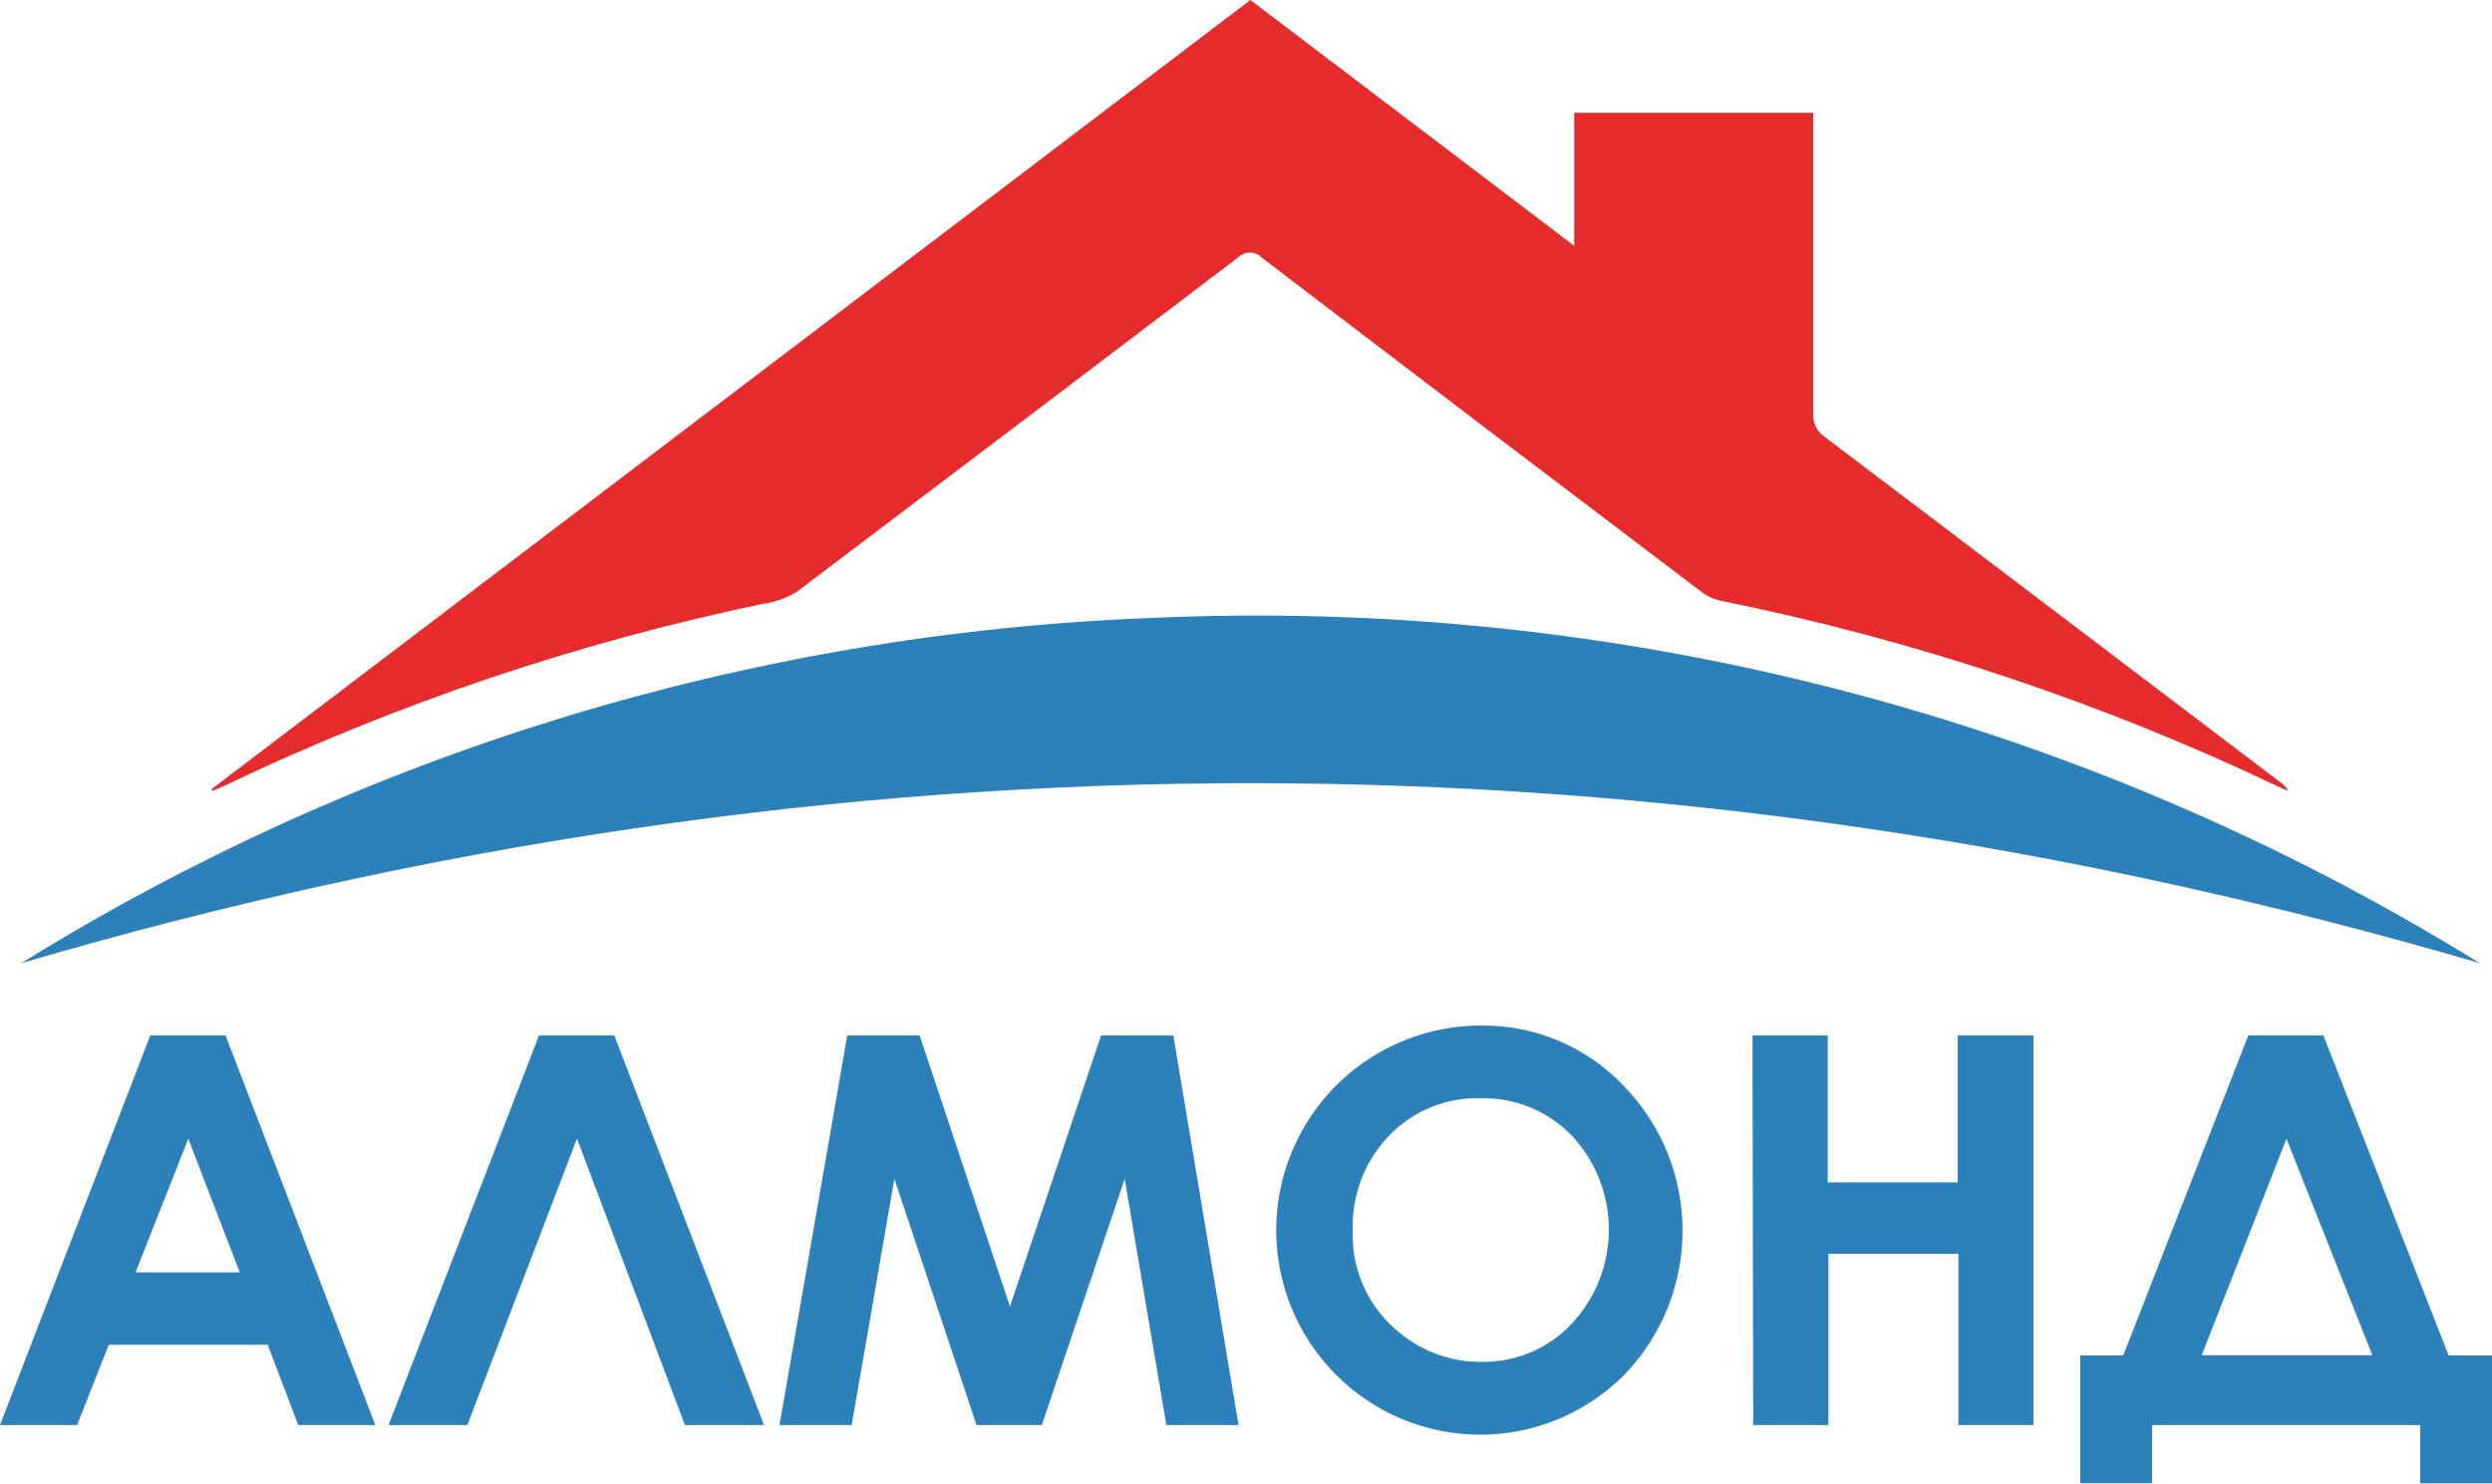
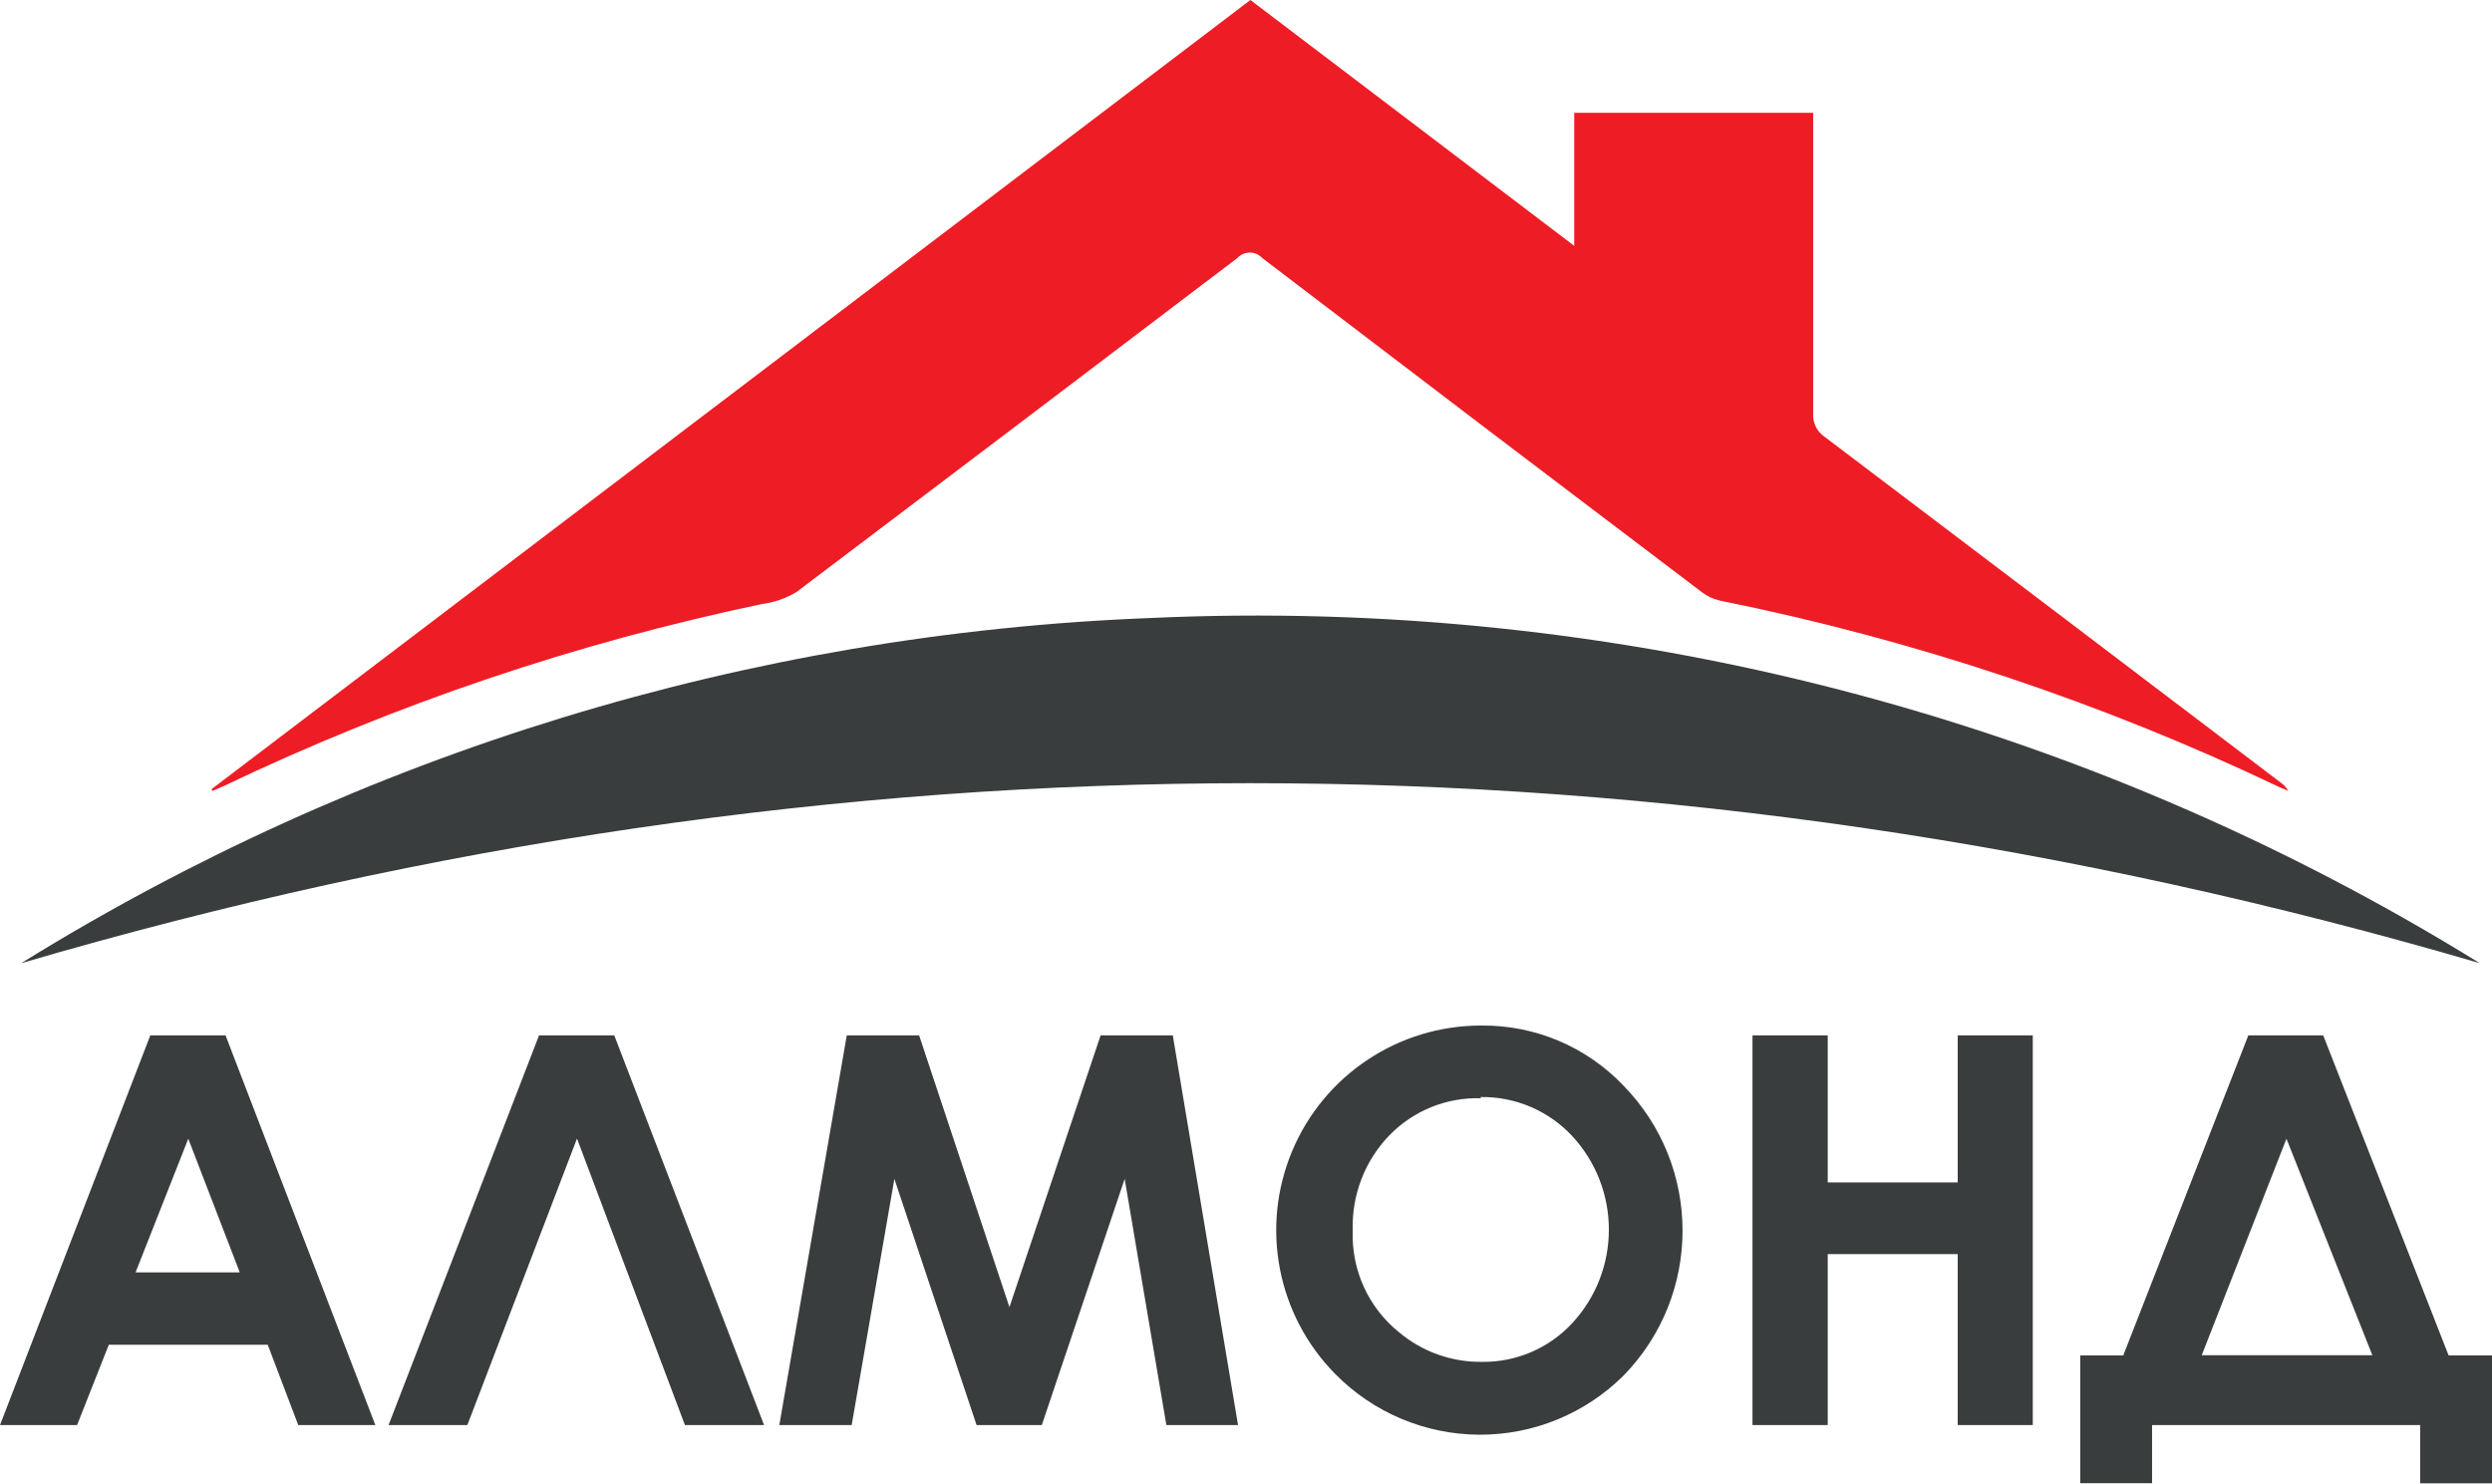
- <svg xmlns="http://www.w3.org/2000/svg" viewBox="0 0 147.06 87.54">
+ <svg xmlns="http://www.w3.org/2000/svg" id="Layer_1" data-name="Layer 1" viewBox="0 0 147.06 87.54">
  <defs>
-     <style>.cls-1{fill:#e52b2b;}.cls-2{fill:#2d81bb;}</style>
+     <style>.cls-1{fill:#ed1c25;}.cls-2{fill:#393d3e;}</style>
  </defs>
-   <g id="Слой_2" data-name="Слой 2">
-     <g id="Слой_1-2" data-name="Слой 1">
-       <path class="cls-1" d="M12.48,46.58,73.79,0,92.9,14.51V6.66H107v.81c0,5.65,0,11.3,0,16.94a1.54,1.54,0,0,0,.7,1.39Q121.18,36,134.59,46.19a1.53,1.53,0,0,1,.45.49l-.54-.23a141.84,141.84,0,0,0-33-11,2.84,2.84,0,0,1-1.07-.5q-13-9.84-25.94-19.72a1,1,0,0,0-1.47,0q-13,9.88-26,19.7a5.17,5.17,0,0,1-2.05.72A140.39,140.39,0,0,0,13.19,46.4l-.65.28Z" />
-       <path class="cls-2" d="M146.34,56.85Q73.79,35.6,1.25,56.85A136.5,136.5,0,0,1,67.78,36.48,137.2,137.2,0,0,1,146.34,56.85Z" />
-       <path class="cls-2" d="M8.87,61.11h4.44l8.84,23H17.6l-1.8-4.74H6.42L4.55,84.11H0Zm2.24,6.1L8,75.1h6.15Z" />
-       <path class="cls-2" d="M40.42,84.11,34.05,67.2,27.58,84.11H22.93l8.88-23h4.44l8.84,23Z" />
-       <path class="cls-2" d="M50,61.11h4.27l5.33,16,5.38-16h4.26l3.85,23H68.83L66.37,69.58,61.48,84.11H57.63L52.78,69.58,50.26,84.11H46Z" />
-       <path class="cls-2" d="M87.41,60.53a11.41,11.41,0,0,1,8.39,3.54,12.25,12.25,0,0,1,0,17.13,12,12,0,0,1-17-.1,12.08,12.08,0,0,1,8.58-20.57Zm0,4.29A7.22,7.22,0,0,0,82,67a7.72,7.72,0,0,0-2.17,5.64,7.34,7.34,0,0,0,2.74,6,7.46,7.46,0,0,0,4.88,1.74,7.13,7.13,0,0,0,5.3-2.25,8.13,8.13,0,0,0,0-11.11A7.23,7.23,0,0,0,87.36,64.82Z" />
-       <path class="cls-2" d="M103.42,61.11h4.44v8.68h7.67V61.11H120v23h-4.43V74h-7.67V84.11h-4.44Z" />
-       <path class="cls-2" d="M132.68,61.11h4.43L144.5,80h2.56v7.55h-4.24V84.11H127v3.43h-4.24V80h2.54Zm2.25,6.1-5,12.78H140Z" />
-     </g>
-   </g>
+   <path class="cls-1" d="M12.48,46.58,73.79,0,92.9,14.51V6.66H107v.81c0,5.65,0,11.3,0,16.94a1.54,1.54,0,0,0,.7,1.39Q121.18,36,134.59,46.19a1.53,1.53,0,0,1,.45.49l-.54-.23a141.84,141.84,0,0,0-33-11,2.77,2.77,0,0,1-1.07-.5q-13-9.84-25.94-19.72a1,1,0,0,0-1.47,0q-13,9.88-26,19.7a5.17,5.17,0,0,1-2.05.72A140.39,140.39,0,0,0,13.19,46.4l-.65.28-.06-.1" />
+   <path class="cls-2" d="M146.34,56.85Q73.79,35.6,1.25,56.85A136.5,136.5,0,0,1,67.78,36.48a137.2,137.2,0,0,1,78.56,20.37" />
+   <path class="cls-2" d="M8.87,61.11h4.44l8.84,23H17.6l-1.8-4.74H6.42L4.55,84.11H0Zm2.24,6.1L8,75.1h6.15Z" />
+   <polygon class="cls-2" points="40.42 84.11 34.05 67.2 27.58 84.11 22.93 84.11 31.81 61.11 36.25 61.11 45.09 84.11 40.42 84.11" />
+   <polygon class="cls-2" points="49.97 61.11 54.24 61.11 59.57 77.15 64.95 61.11 69.21 61.11 73.06 84.11 68.83 84.11 66.37 69.58 61.48 84.11 57.63 84.11 52.78 69.58 50.26 84.11 45.99 84.11 49.97 61.11" />
+   <path class="cls-2" d="M87.41,60.53a11.41,11.41,0,0,1,8.39,3.54,12.25,12.25,0,0,1,0,17.13,12,12,0,0,1-17-.1,12.08,12.08,0,0,1,8.58-20.57m0,4.29A7.22,7.22,0,0,0,82,67a7.72,7.72,0,0,0-2.17,5.64,7.34,7.34,0,0,0,2.74,6,7.46,7.46,0,0,0,4.88,1.74,7.13,7.13,0,0,0,5.3-2.25,8.13,8.13,0,0,0,0-11.11,7.23,7.23,0,0,0-5.37-2.27" />
+   <polygon class="cls-2" points="103.42 61.11 107.86 61.11 107.86 69.79 115.53 69.79 115.53 61.11 119.96 61.11 119.96 84.11 115.53 84.11 115.53 74.02 107.86 74.02 107.86 84.11 103.42 84.11 103.42 61.11" />
+   <path class="cls-2" d="M132.68,61.11h4.42L144.5,80h2.56v7.55h-4.24V84.11H127v3.43h-4.24V80h2.54Zm2.25,6.1-5,12.78H140Z" />
</svg>
